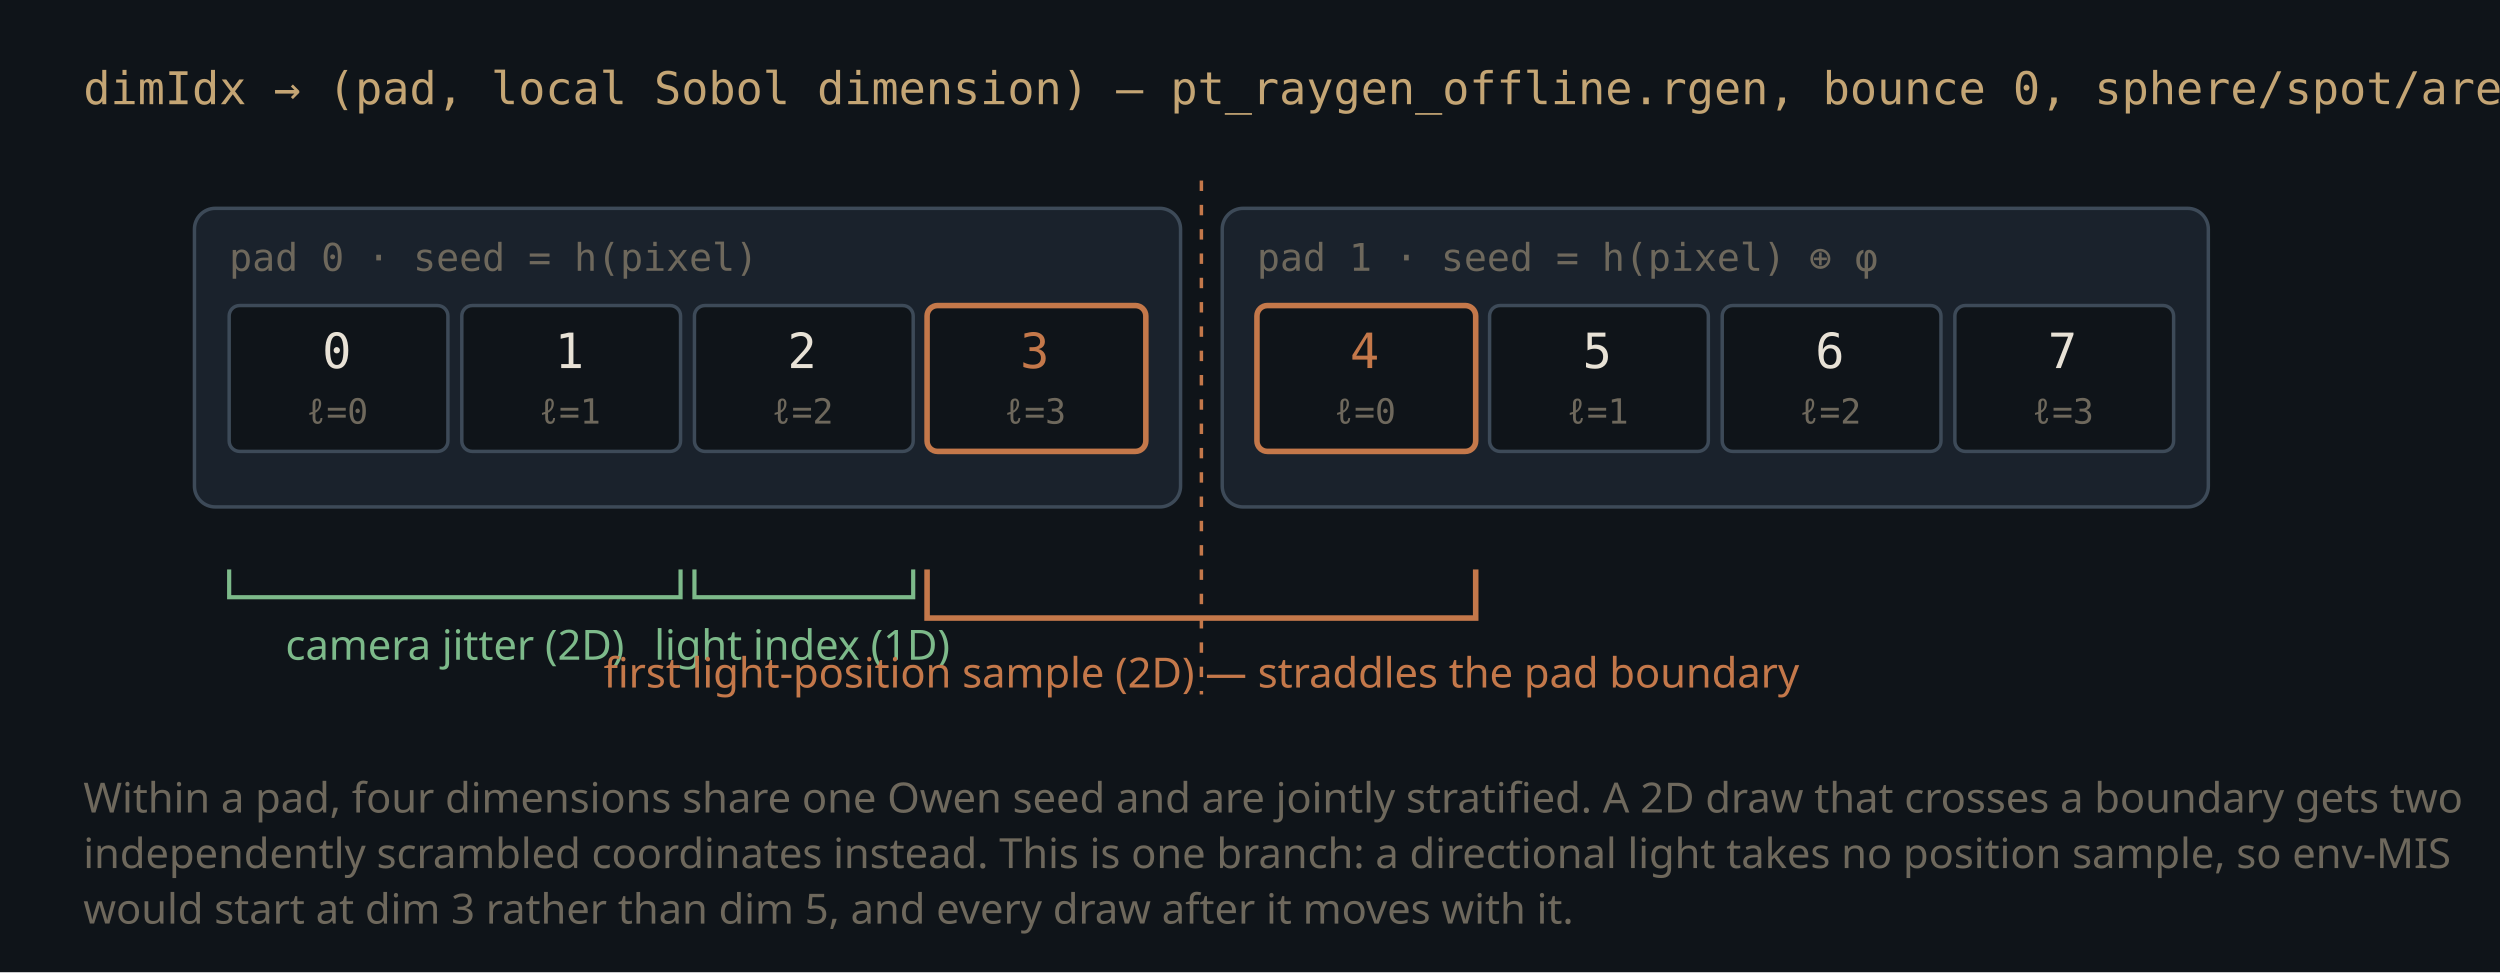
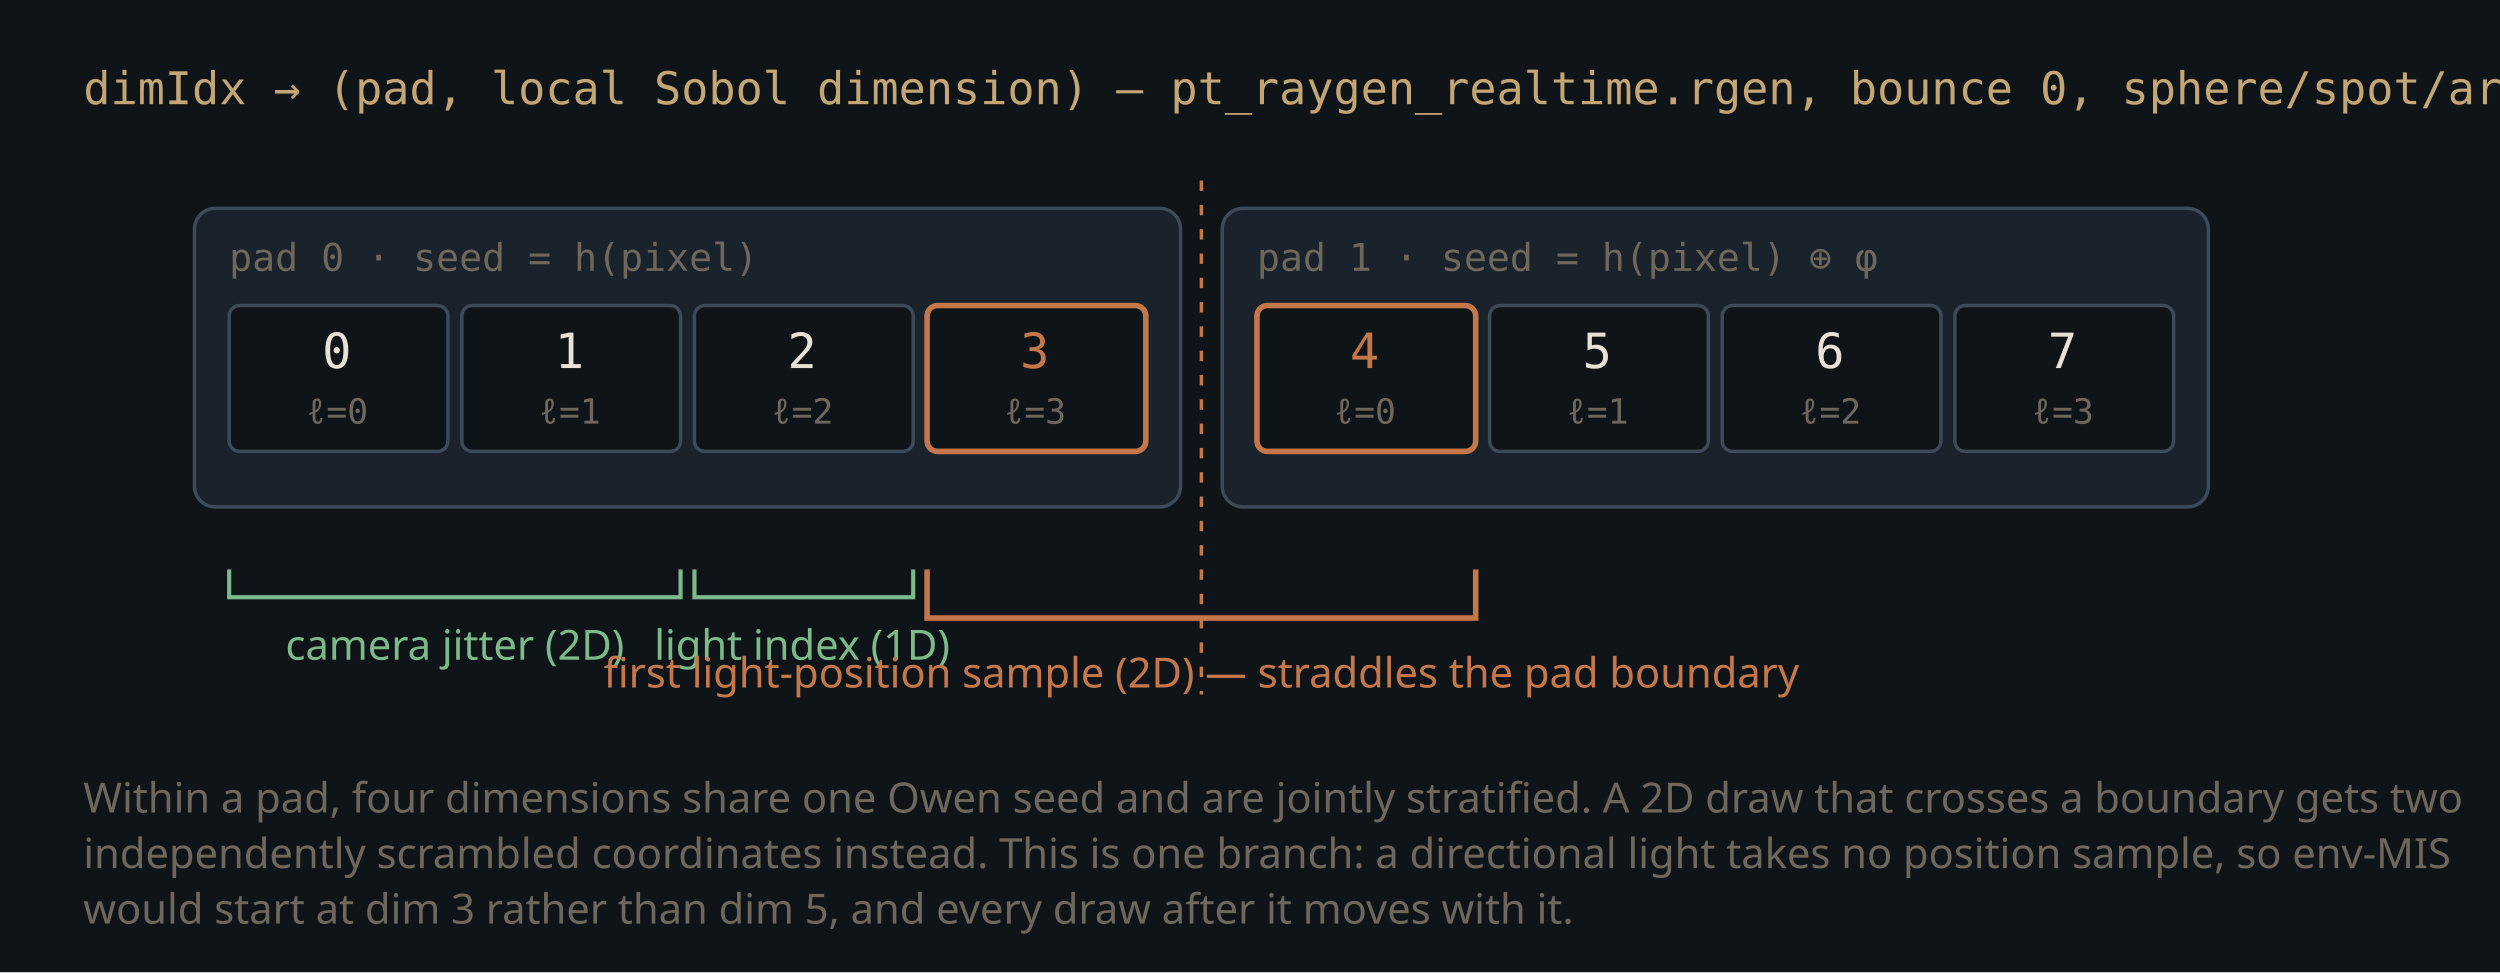
- <svg xmlns="http://www.w3.org/2000/svg" viewBox="0 0 720 280" class="unit-diagram" role="img" aria-label="One branch of the first-bounce dimension ledger of pt_raygen_offline.rgen: dims 0 to 7 grouped into two Owen-scramble pads of four, with the camera jitter taking dims 0 and 1, the light index taking dim 2, and the light-position 2D sample taking dims 3 and 4 across the pad boundary. A directional light spends no dimensions on a position, moving every later draw two slots earlier.">
+ <svg xmlns="http://www.w3.org/2000/svg" viewBox="0 0 720 280" class="unit-diagram" role="img" aria-label="One branch of the first-bounce dimension ledger of pt_raygen_realtime.rgen: dims 0 to 7 grouped into two Owen-scramble pads of four, with the camera jitter taking dims 0 and 1, the light index taking dim 2, and the light-position 2D sample taking dims 3 and 4 across the pad boundary. A directional light spends no dimensions on a position, moving every later draw two slots earlier.">
  <rect x="0" y="0" width="720" height="280" fill="#0f1419" />
-   <text x="24" y="30" font-family="IBM Plex Mono,monospace" font-size="13" fill="#c4a574">dimIdx → (pad, local Sobol dimension)   —   pt_raygen_offline.rgen, bounce 0, sphere/spot/area light</text>
+   <text x="24" y="30" font-family="IBM Plex Mono,monospace" font-size="13" fill="#c4a574">dimIdx → (pad, local Sobol dimension)   —   pt_raygen_realtime.rgen, bounce 0, sphere/spot/area light</text>
  <rect x="56" y="60" width="284" height="86" rx="6" fill="#1a222c" stroke="#3d4a58" stroke-width="1" />
  <rect x="352" y="60" width="284" height="86" rx="6" fill="#1a222c" stroke="#3d4a58" stroke-width="1" />
  <text x="66" y="78" font-family="IBM Plex Mono,monospace" font-size="11" fill="#6e685c">pad 0 · seed = h(pixel)</text>
  <text x="362" y="78" font-family="IBM Plex Mono,monospace" font-size="11" fill="#6e685c">pad 1 · seed = h(pixel) ⊕ φ</text>
  <rect x="66" y="88" width="63" height="42" rx="3" fill="#0f1419" stroke="#3d4a58" />
  <text x="97" y="106" text-anchor="middle" font-family="IBM Plex Mono,monospace" font-size="14" fill="#e8e2d6">0</text>
  <text x="97" y="122" text-anchor="middle" font-family="IBM Plex Mono,monospace" font-size="10" fill="#6e685c">ℓ=0</text>
  <rect x="133" y="88" width="63" height="42" rx="3" fill="#0f1419" stroke="#3d4a58" />
  <text x="164" y="106" text-anchor="middle" font-family="IBM Plex Mono,monospace" font-size="14" fill="#e8e2d6">1</text>
  <text x="164" y="122" text-anchor="middle" font-family="IBM Plex Mono,monospace" font-size="10" fill="#6e685c">ℓ=1</text>
  <rect x="200" y="88" width="63" height="42" rx="3" fill="#0f1419" stroke="#3d4a58" />
  <text x="231" y="106" text-anchor="middle" font-family="IBM Plex Mono,monospace" font-size="14" fill="#e8e2d6">2</text>
  <text x="231" y="122" text-anchor="middle" font-family="IBM Plex Mono,monospace" font-size="10" fill="#6e685c">ℓ=2</text>
  <rect x="267" y="88" width="63" height="42" rx="3" fill="#0f1419" stroke="#c4784a" stroke-width="1.6" />
  <text x="298" y="106" text-anchor="middle" font-family="IBM Plex Mono,monospace" font-size="14" fill="#c4784a">3</text>
  <text x="298" y="122" text-anchor="middle" font-family="IBM Plex Mono,monospace" font-size="10" fill="#6e685c">ℓ=3</text>
  <rect x="362" y="88" width="63" height="42" rx="3" fill="#0f1419" stroke="#c4784a" stroke-width="1.6" />
  <text x="393" y="106" text-anchor="middle" font-family="IBM Plex Mono,monospace" font-size="14" fill="#c4784a">4</text>
  <text x="393" y="122" text-anchor="middle" font-family="IBM Plex Mono,monospace" font-size="10" fill="#6e685c">ℓ=0</text>
  <rect x="429" y="88" width="63" height="42" rx="3" fill="#0f1419" stroke="#3d4a58" />
  <text x="460" y="106" text-anchor="middle" font-family="IBM Plex Mono,monospace" font-size="14" fill="#e8e2d6">5</text>
  <text x="460" y="122" text-anchor="middle" font-family="IBM Plex Mono,monospace" font-size="10" fill="#6e685c">ℓ=1</text>
  <rect x="496" y="88" width="63" height="42" rx="3" fill="#0f1419" stroke="#3d4a58" />
  <text x="527" y="106" text-anchor="middle" font-family="IBM Plex Mono,monospace" font-size="14" fill="#e8e2d6">6</text>
  <text x="527" y="122" text-anchor="middle" font-family="IBM Plex Mono,monospace" font-size="10" fill="#6e685c">ℓ=2</text>
  <rect x="563" y="88" width="63" height="42" rx="3" fill="#0f1419" stroke="#3d4a58" />
  <text x="594" y="106" text-anchor="middle" font-family="IBM Plex Mono,monospace" font-size="14" fill="#e8e2d6">7</text>
  <text x="594" y="122" text-anchor="middle" font-family="IBM Plex Mono,monospace" font-size="10" fill="#6e685c">ℓ=3</text>
  <line x1="346" y1="52" x2="346" y2="200" stroke="#c4784a" stroke-width="1" stroke-dasharray="3 4" />
  <path d="M66 164 L66 172 L196 172 L196 164" fill="none" stroke="#7dba8a" stroke-width="1.2" />
  <text x="131" y="190" text-anchor="middle" font-family="DM Sans,sans-serif" font-size="12" fill="#7dba8a">camera jitter (2D)</text>
  <path d="M200 164 L200 172 L263 172 L263 164" fill="none" stroke="#7dba8a" stroke-width="1.2" />
  <text x="231" y="190" text-anchor="middle" font-family="DM Sans,sans-serif" font-size="12" fill="#7dba8a">light index (1D)</text>
  <path d="M267 164 L267 178 L425 178 L425 164" fill="none" stroke="#c4784a" stroke-width="1.6" />
  <text x="346" y="198" text-anchor="middle" font-family="DM Sans,sans-serif" font-size="12" fill="#c4784a">first light-position sample (2D) — straddles the pad boundary</text>
  <text x="24" y="234" font-family="DM Sans,sans-serif" font-size="12" fill="#6e685c">Within a pad, four dimensions share one Owen seed and are jointly stratified. A 2D draw that crosses a boundary gets two</text>
  <text x="24" y="250" font-family="DM Sans,sans-serif" font-size="12" fill="#6e685c">independently scrambled coordinates instead. This is one branch: a directional light takes no position sample, so env-MIS</text>
  <text x="24" y="266" font-family="DM Sans,sans-serif" font-size="12" fill="#6e685c">would start at dim 3 rather than dim 5, and every draw after it moves with it.</text>
</svg>
